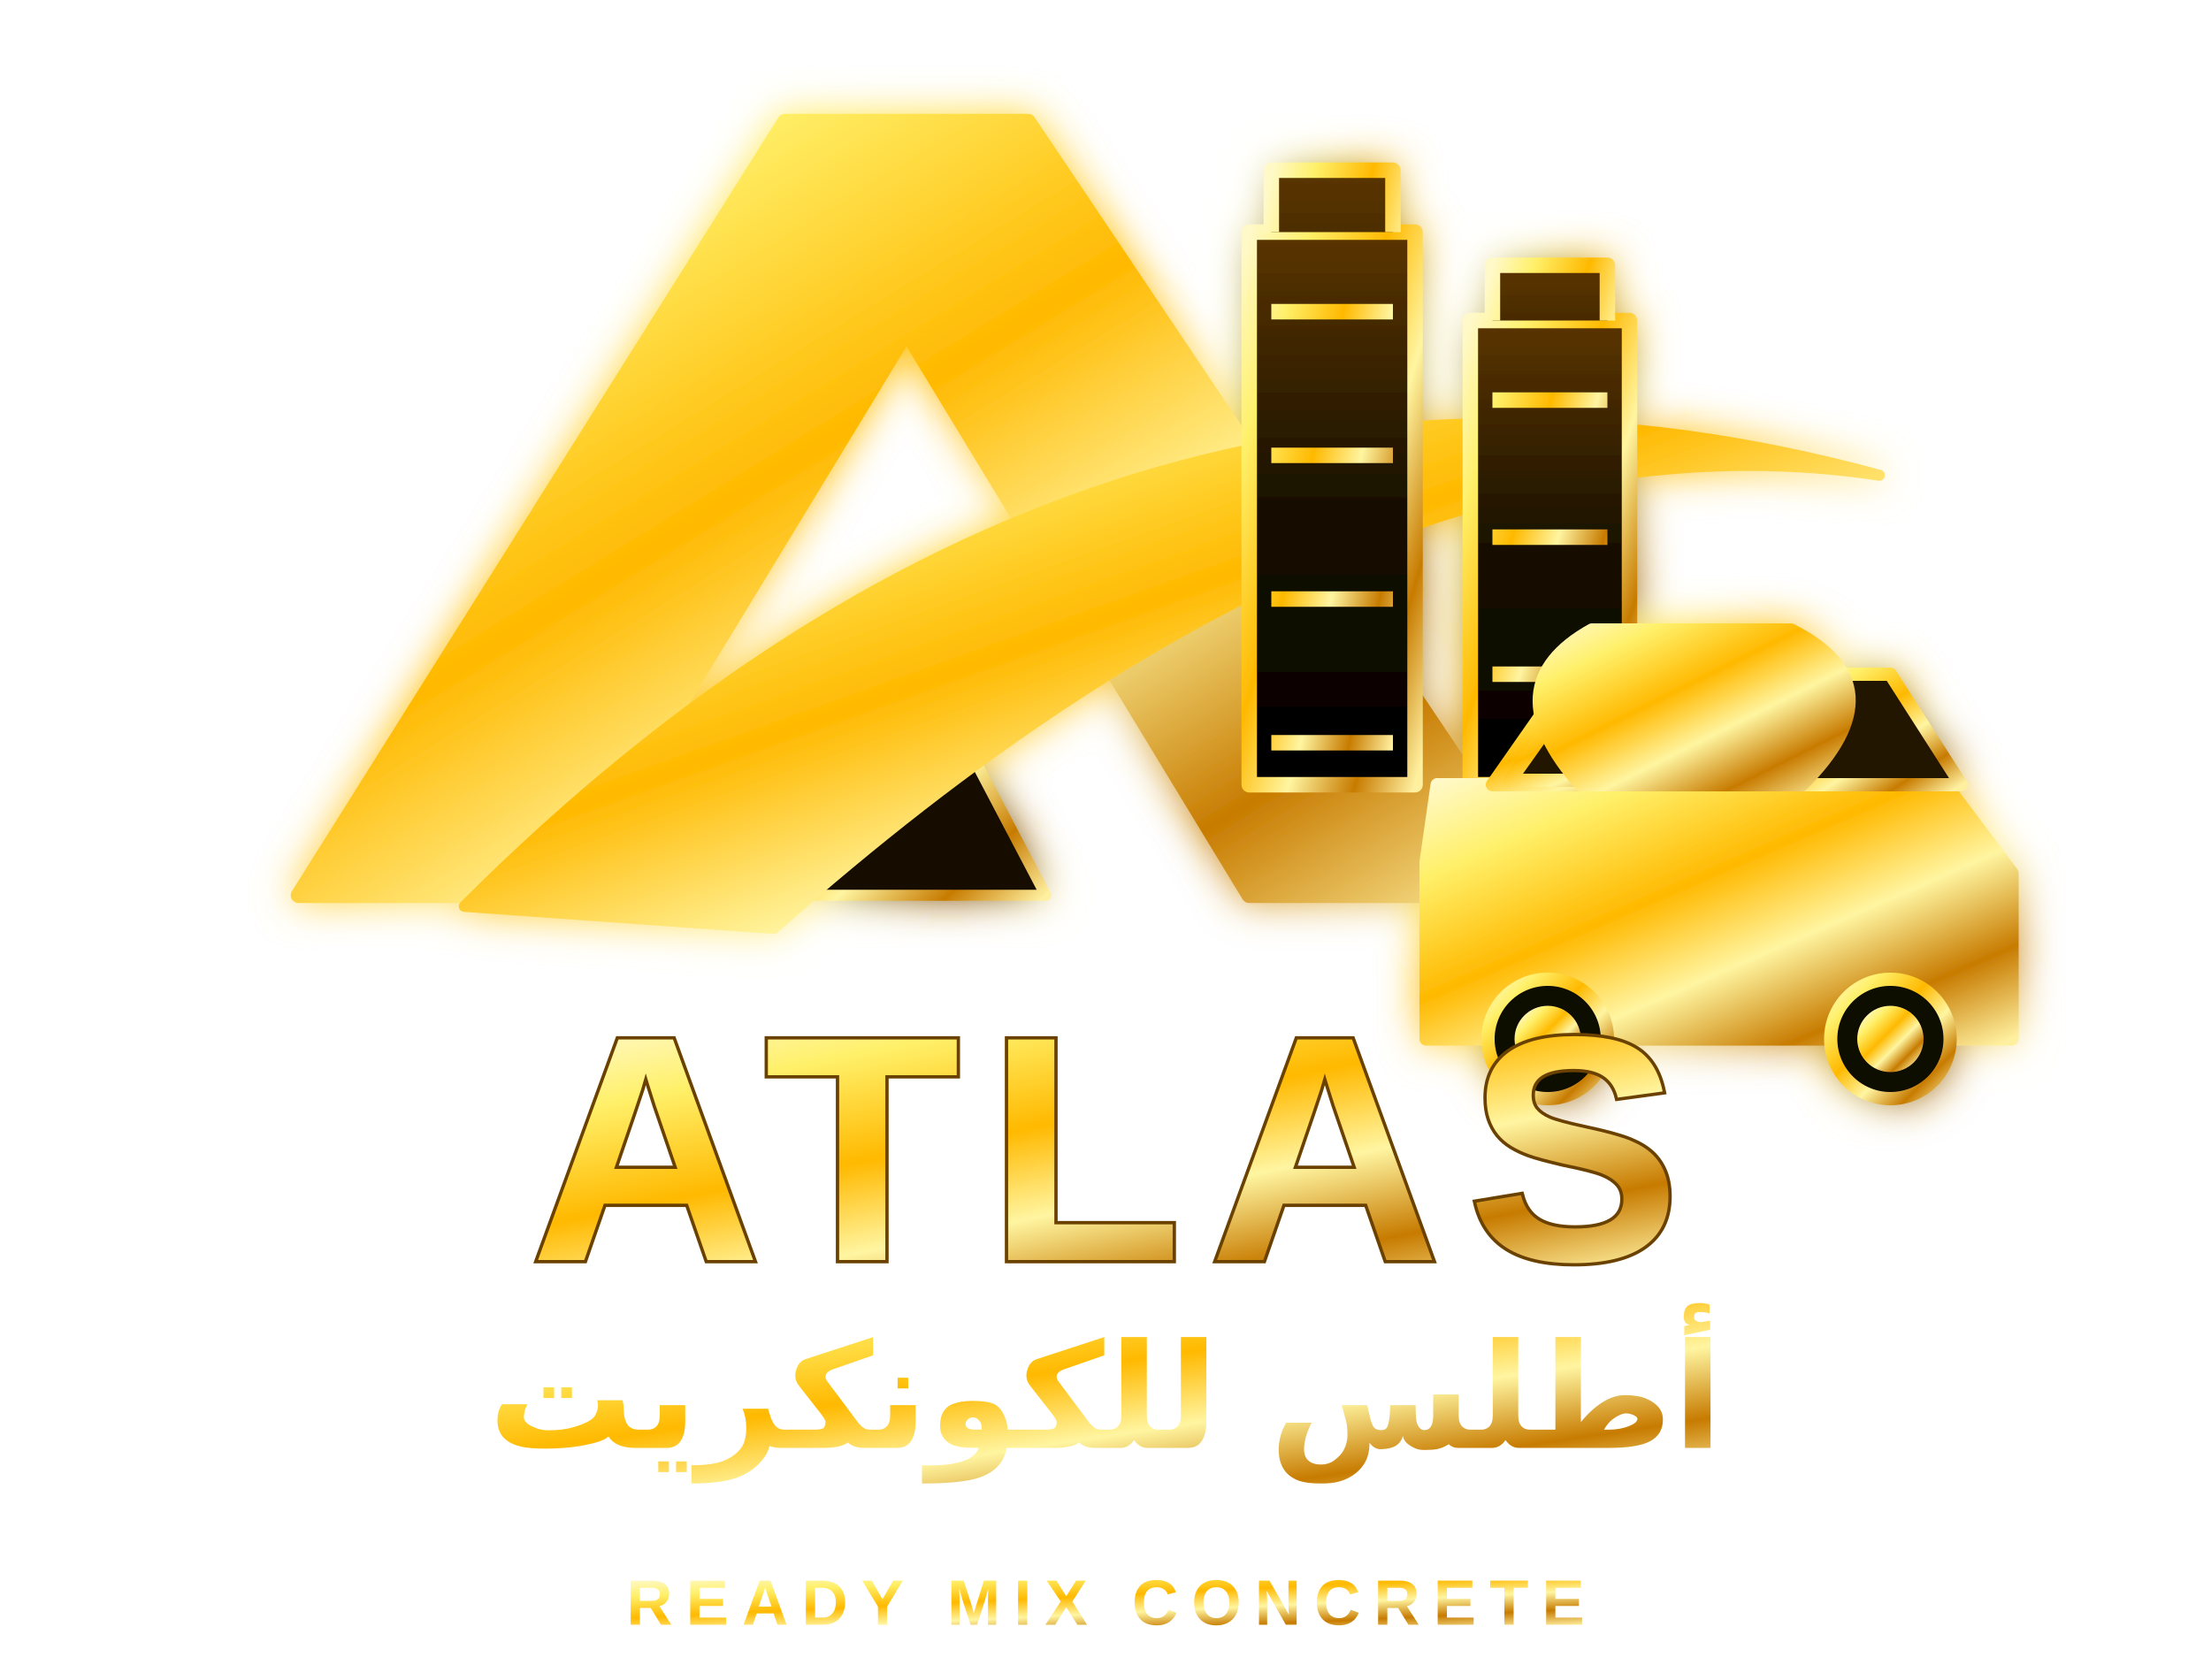
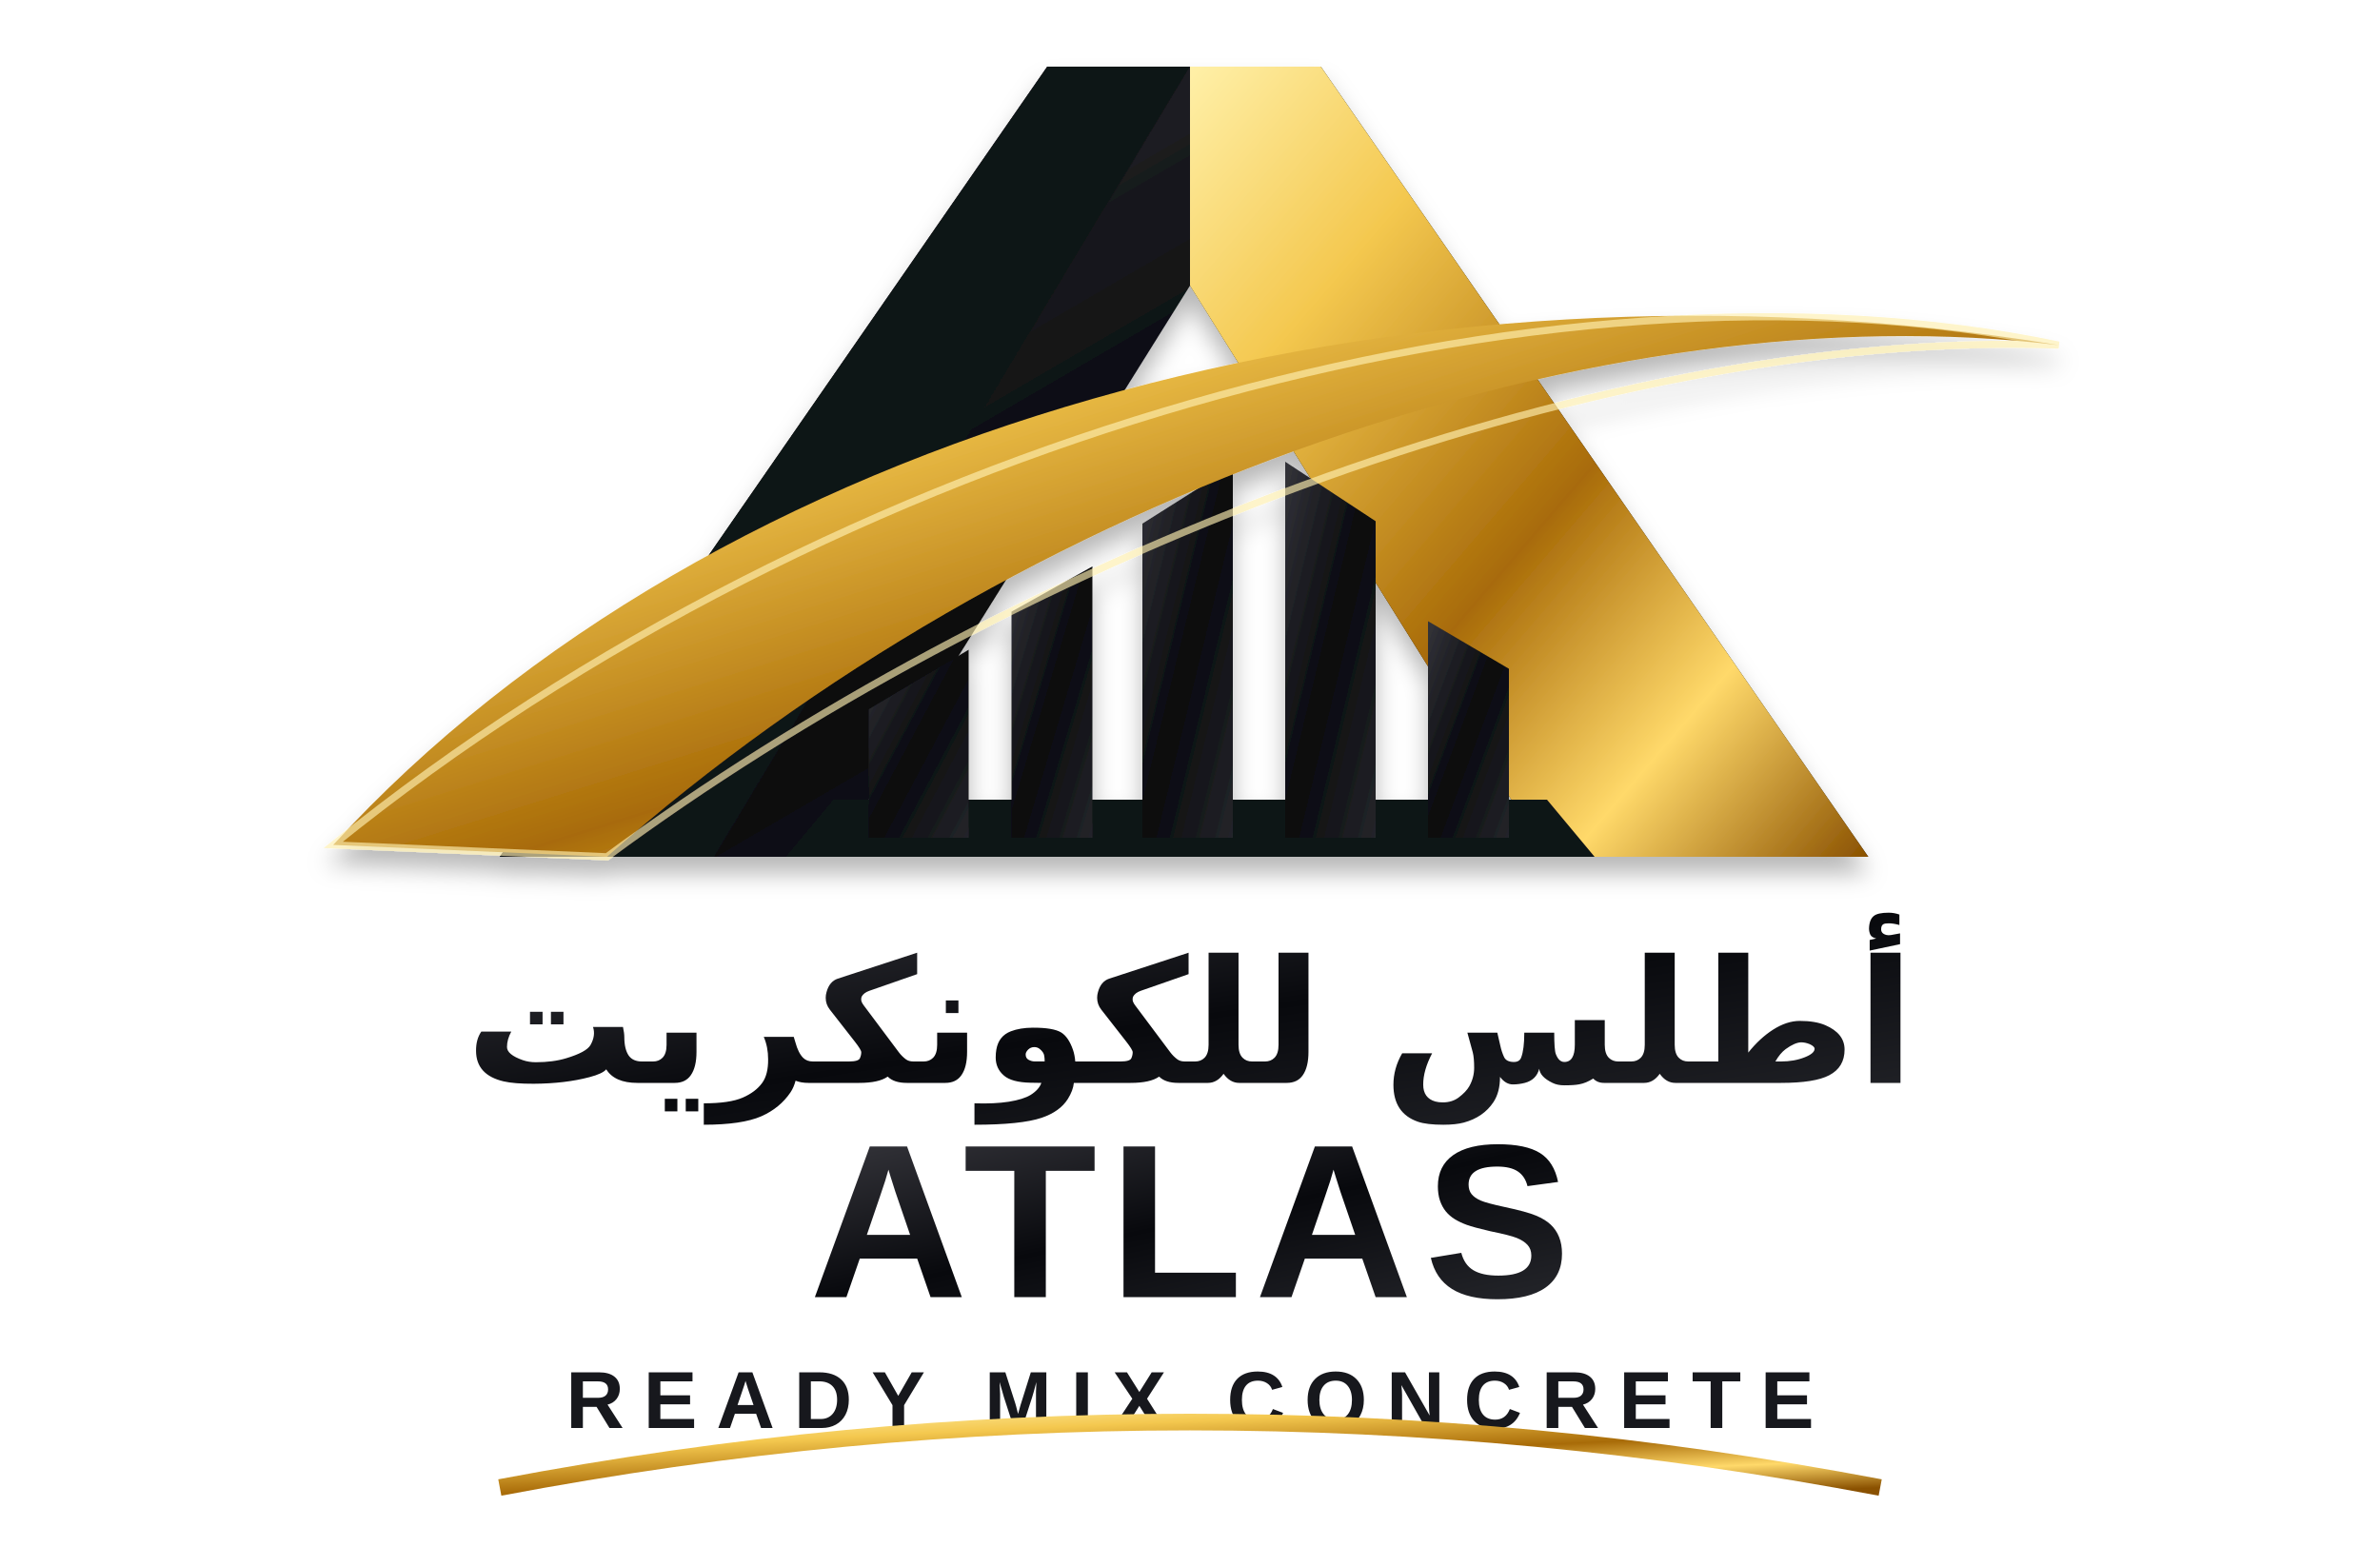
- <svg xmlns="http://www.w3.org/2000/svg" viewBox="0 0 1000 760" role="img" aria-labelledby="title desc">
+ <svg xmlns="http://www.w3.org/2000/svg" viewBox="0 0 1000 650" role="img" aria-labelledby="title desc">
  <defs>
    <linearGradient id="gold" x1="0" y1="0" x2="1" y2="1">
-       <stop stop-color="#fff9c9" />
-       <stop offset=".18" stop-color="#fff06a" />
-       <stop offset=".42" stop-color="#ffb900" />
-       <stop offset=".62" stop-color="#fff5a1" />
-       <stop offset=".82" stop-color="#c77b00" />
-       <stop offset="1" stop-color="#fff0a0" />
+       <stop stop-color="#fff0a8" />
+       <stop offset=".24" stop-color="#f4c84f" />
+       <stop offset=".55" stop-color="#a86b08" />
+       <stop offset=".78" stop-color="#ffd96a" />
+       <stop offset="1" stop-color="#8a5100" />
    </linearGradient>
-     <linearGradient id="side" x1="0" y1="0" x2="0" y2="1">
-       <stop stop-color="#5b3500" />
-       <stop offset=".5" stop-color="#171006" />
-       <stop offset="1" stop-color="#000" />
+     <linearGradient id="black" x1="0" y1="0" x2="1" y2="1">
+       <stop stop-color="#34343a" />
+       <stop offset=".5" stop-color="#08090d" />
+       <stop offset="1" stop-color="#24252a" />
    </linearGradient>
-     <filter id="glow" x="-40%" y="-40%" width="180%" height="180%">
-       <feGaussianBlur stdDeviation="9" result="b" />
+     <filter id="shadow" x="-20%" y="-20%" width="140%" height="150%">
+       <feGaussianBlur in="SourceAlpha" stdDeviation="5" />
+       <feOffset dy="7" />
+       <feComponentTransfer>
+         <feFuncA type="linear" slope=".28" />
+       </feComponentTransfer>
      <feMerge>
-         <feMergeNode in="b" />
+         <feMergeNode />
        <feMergeNode in="SourceGraphic" />
      </feMerge>
    </filter>
  </defs>
-   <g filter="url(#glow)" stroke="url(#gold)" stroke-linejoin="round">
-     <path d="M135 405 355 55h110l235 350H565L410 150 255 405Z" fill="url(#gold)" stroke-width="7" />
-     <path d="M350 405 410 285l63 120Z" fill="#130d04" stroke-width="5" />
-     <path d="M210 410Q500 120 850 215Q620 180 350 420Z" fill="url(#gold)" stroke-width="5" />
-     <g fill="url(#side)" stroke-width="7">
-       <path d="M565 105h75v250h-75z" />
-       <path d="M665 145h72v210h-72z" />
-       <path d="M575 105v-28h55v28m-55 36h55m-55 65h55m-55 65h55m-55 65h55" />
-       <path d="M675 145v-25h52v25m-52 36h52m-52 62h52m-52 62h52" />
+   <g filter="url(#shadow)">
+     <path d="M210 360 440 28h115l230 332H650L500 120 350 360Z" fill="url(#black)" />
+     <path d="M500 28h55l230 332H650L500 120Z" fill="url(#gold)" />
+     <path d="M210 360 440 28h60L300 360Z" fill="#111217" />
+     <path d="M330 360h340l-20-24H350Z" fill="#111217" />
+     <g fill="url(#black)">
+       <path d="M365 352v-54l42-25v79z" />
+       <path d="M425 352v-95l34-19v114z" />
+       <path d="M480 352V220l38-24v156z" />
+       <path d="M540 352V194l38 25v133z" />
+       <path d="M600 352v-91l34 20v71z" />
    </g>
-     <g transform="translate(645 280)" fill="url(#gold)" stroke-width="6">
-       <path d="M5 75h230l30 40v75H0v-80z" />
-       <path d="M30 75 65 25h80l38 50z" fill="url(#side)" />
-       <path d="M70 28h70v45H38z" fill="#221604" />
-       <path d="M165 25h45l32 50h-77z" fill="#241805" />
-       <path d="M20 105h235" fill="none" />
-       <path d="M75 5q-45 25-5 70l100 0q45-45-5-70z" fill="url(#gold)" />
-       <circle cx="55" cy="190" r="27" fill="#080706" />
-       <circle cx="55" cy="190" r="12" fill="url(#gold)" />
-       <circle cx="210" cy="190" r="27" fill="#080706" />
-       <circle cx="210" cy="190" r="12" fill="url(#gold)" />
-     </g>
+     <path d="M140 355C300 180 590 100 865 145 675 122 430 205 255 360Z" fill="url(#gold)" />
+     <path d="M140 355C350 185 650 100 865 145 665 138 420 238 255 360Z" fill="none" stroke="#fff0b0" stroke-width="3" opacity=".65" />
  </g>
-   <text x="500" y="570" text-anchor="middle" font-family="Arial,sans-serif" font-size="145" font-weight="900" letter-spacing="12" fill="url(#gold)" stroke="#6b4100" stroke-width="3" paint-order="stroke">ATLAS</text>
-   <text x="500" y="655" text-anchor="middle" direction="rtl" font-family="Tahoma,Arial,sans-serif" font-size="66" font-weight="900" fill="url(#gold)">أطلس للكونكريت</text>
-   <path d="M120 690h180m400 0h180" stroke="url(#gold)" stroke-width="6" />
-   <text x="500" y="735" text-anchor="middle" font-family="Arial,sans-serif" font-size="29" font-weight="700" letter-spacing="6" fill="url(#gold)">READY MIX CONCRETE</text>
+   <text x="500" y="455" text-anchor="middle" direction="rtl" font-family="Tahoma,Arial,sans-serif" font-size="72" font-weight="900" fill="url(#black)">أطلس للكونكريت</text>
+   <text x="500" y="545" text-anchor="middle" font-family="Arial,sans-serif" font-size="92" font-weight="900" letter-spacing="5" fill="url(#black)">ATLAS</text>
+   <path d="M75 520h170m510 0h170" stroke="url(#gold)" stroke-width="8" />
+   <text x="500" y="600" text-anchor="middle" font-family="Arial,sans-serif" font-size="34" font-weight="700" letter-spacing="8" fill="#17181d">READY MIX CONCRETE</text>
+   <path d="M210 625Q500 570 790 625" fill="none" stroke="url(#gold)" stroke-width="7" />
</svg>
